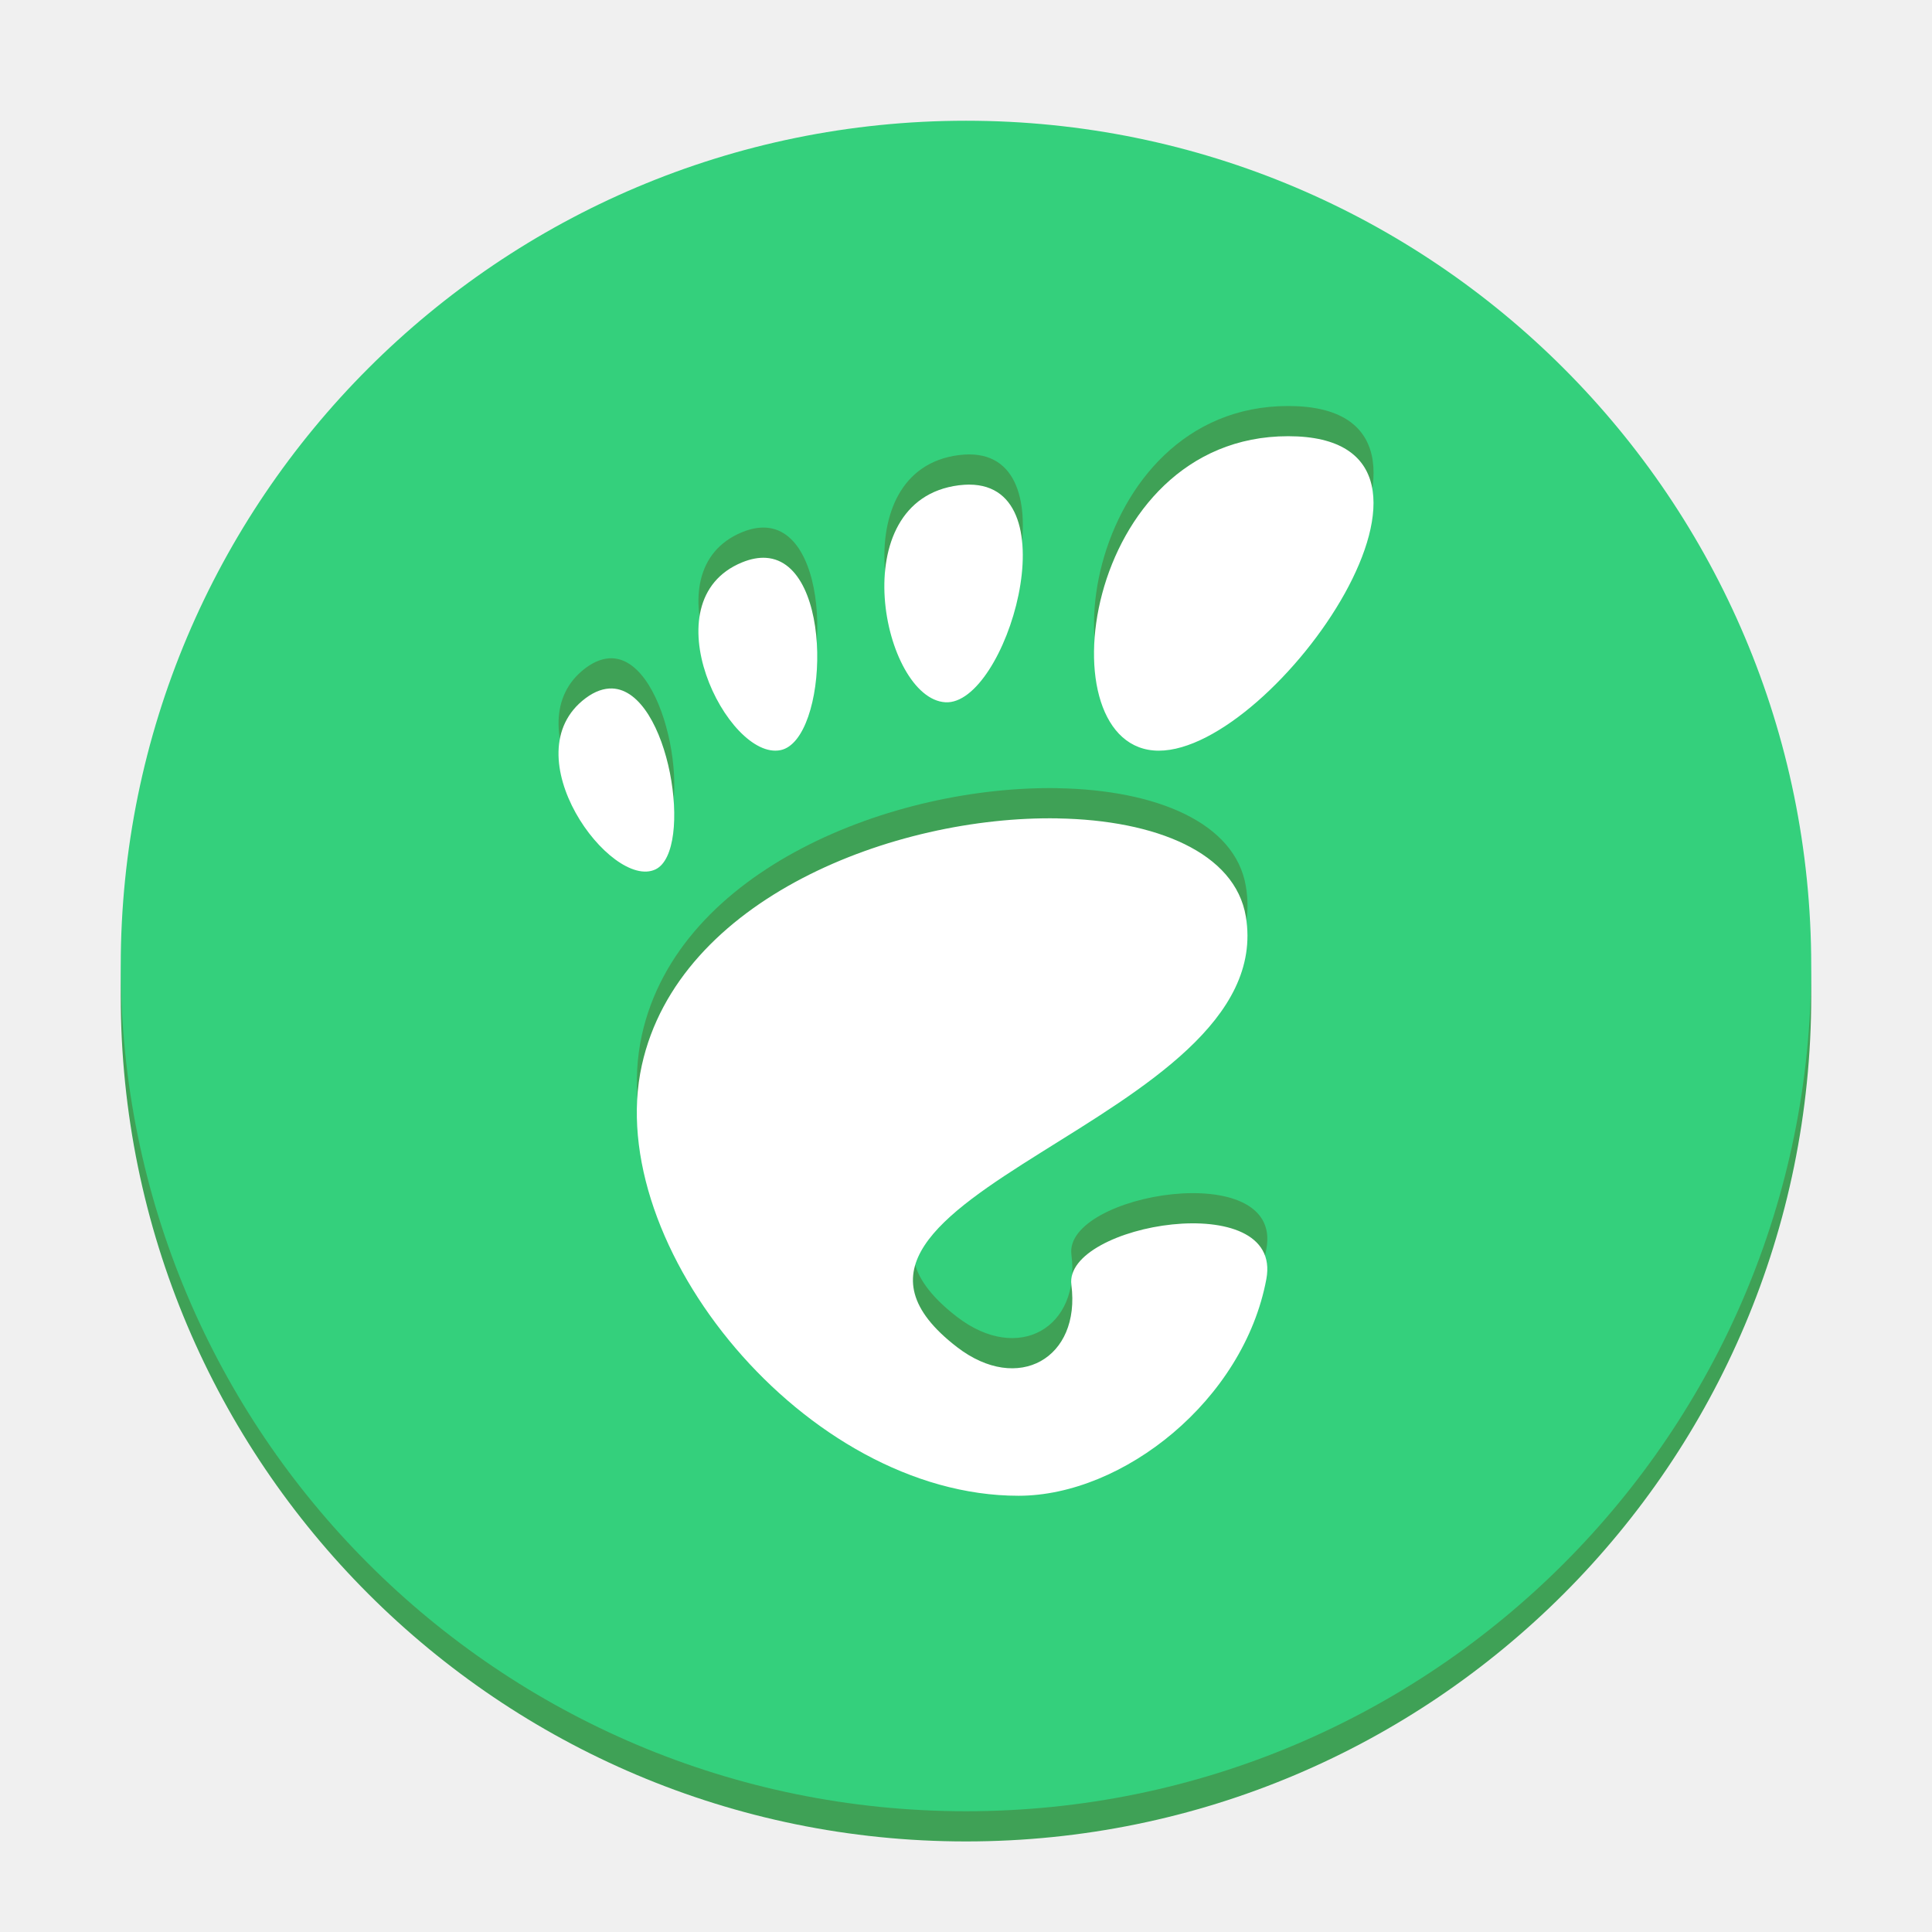
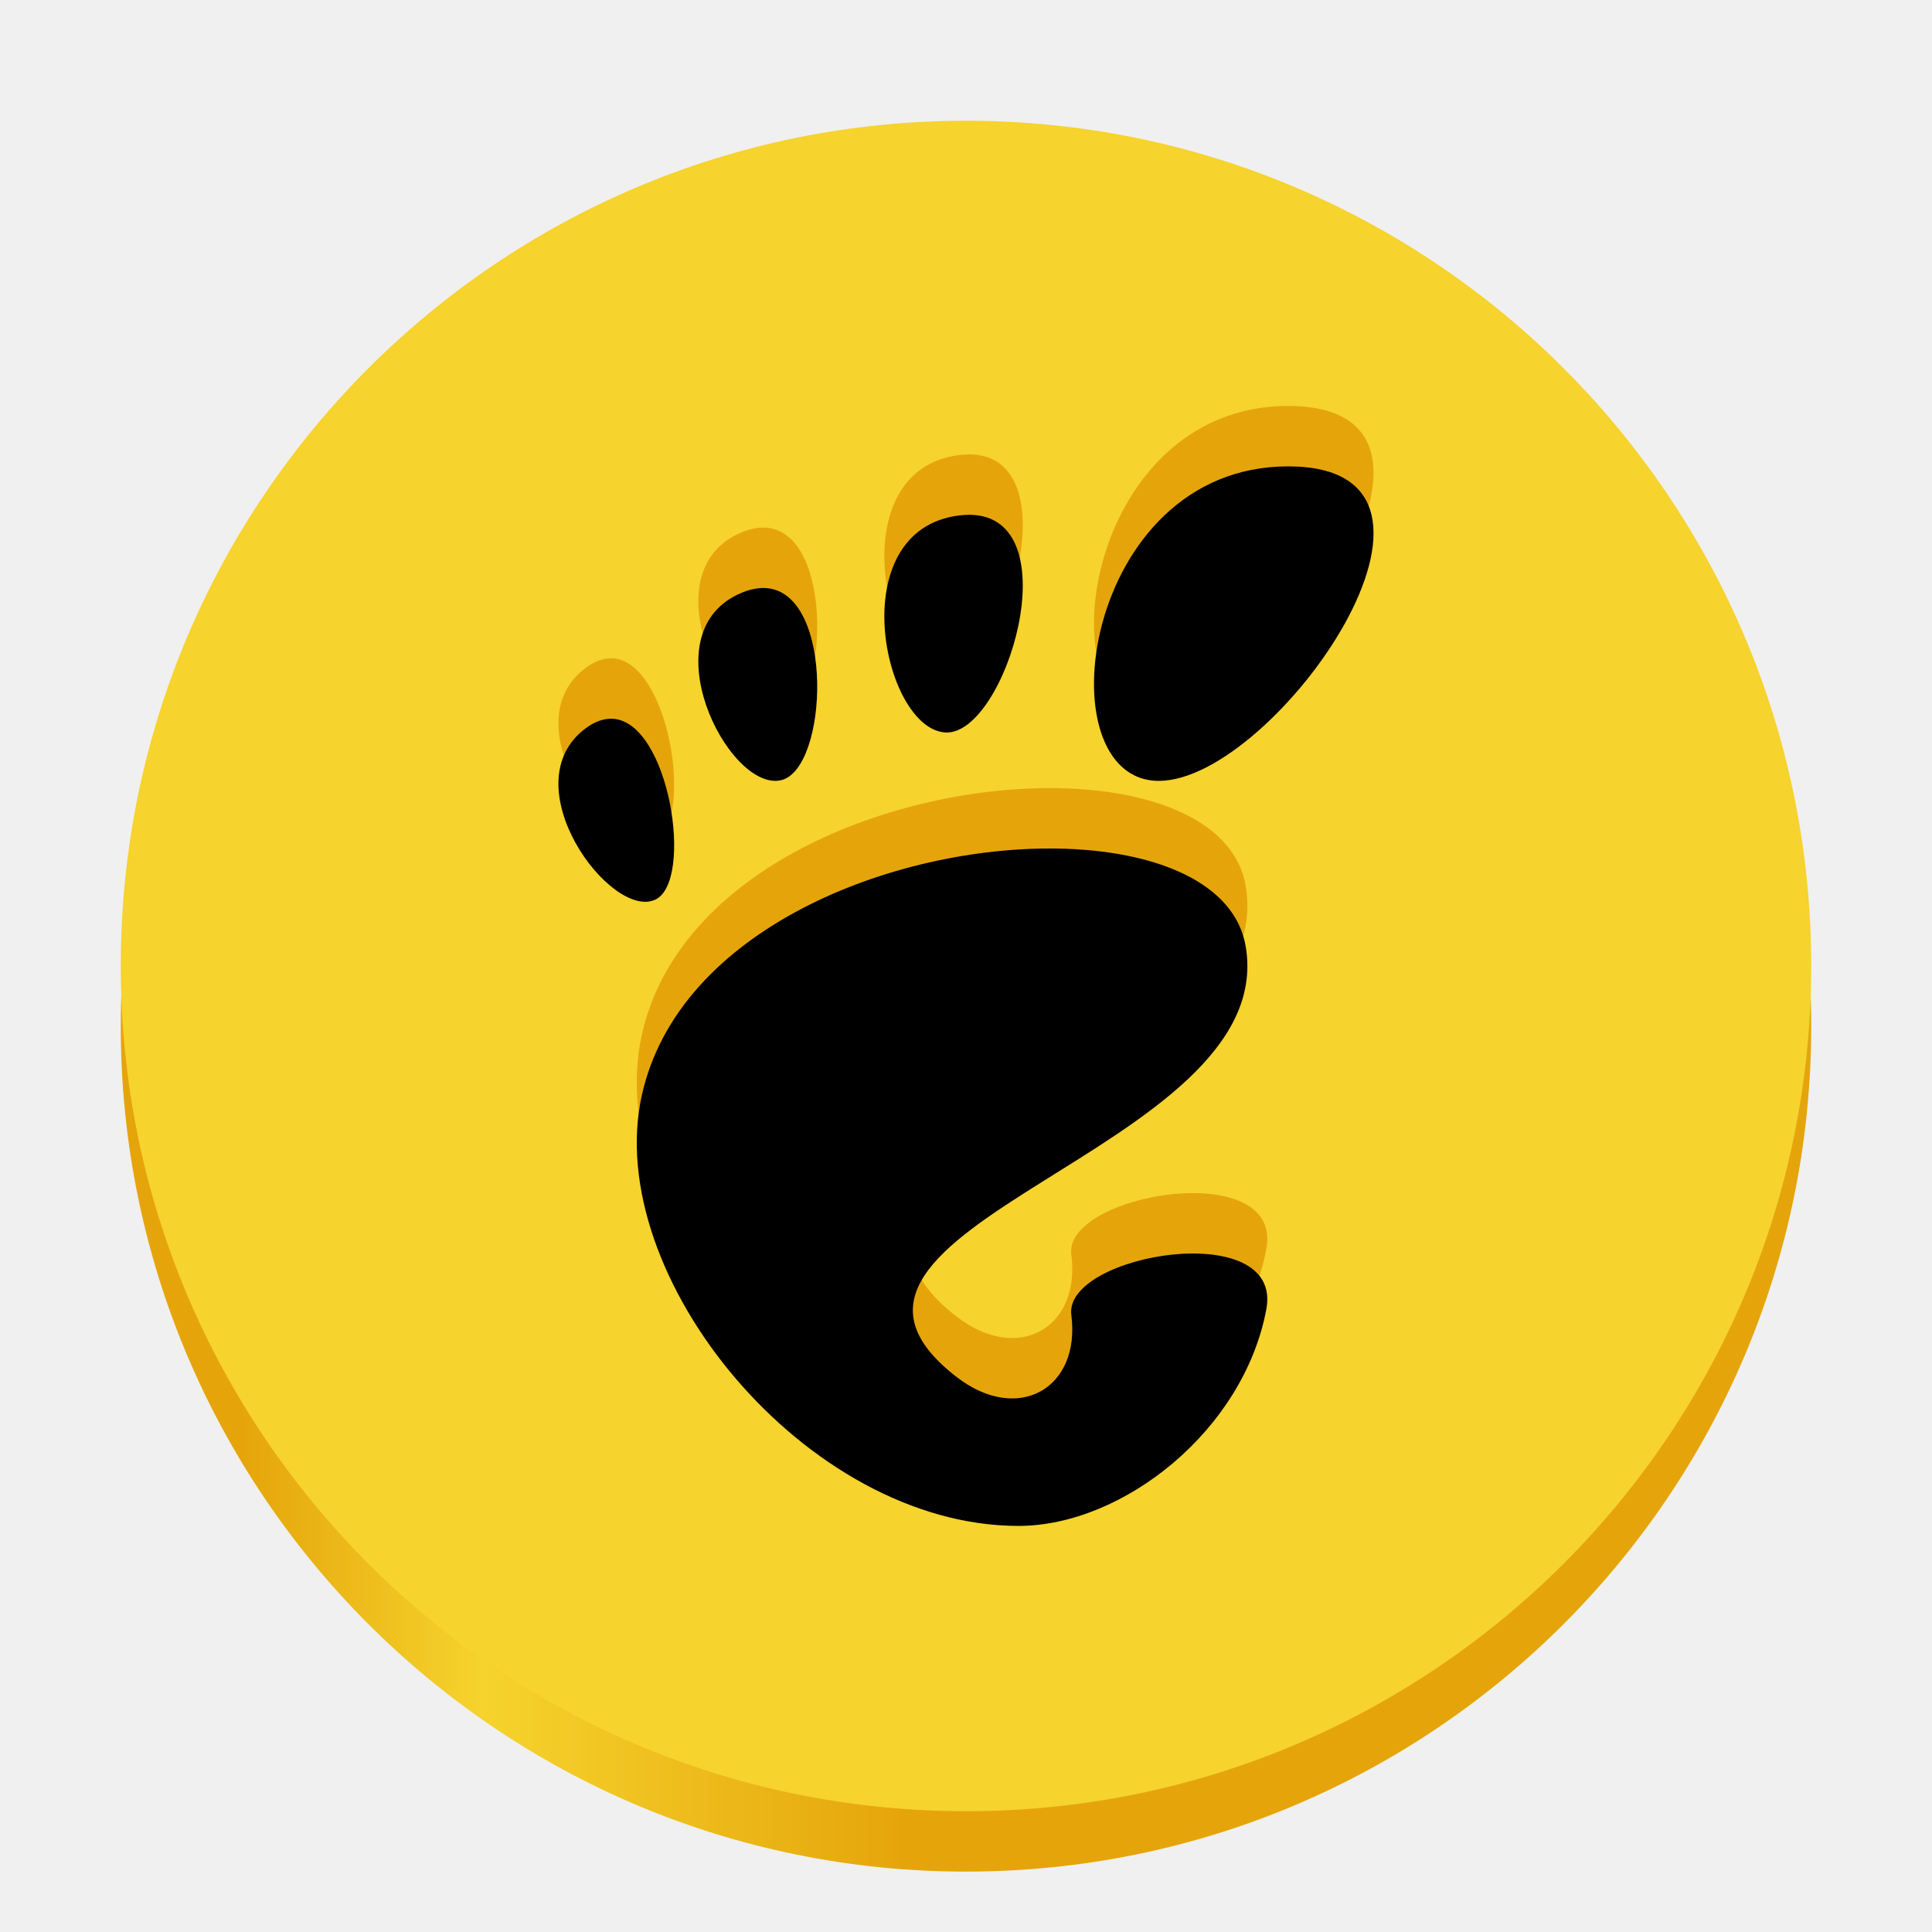
- <svg xmlns="http://www.w3.org/2000/svg" width="64" height="64" version="1" id="svg14">
-   <defs id="defs18" />
-   <g transform="matrix(1.272727,0,0,1.272727,1.947835,-1.208492)" id="g12">
-     <rect transform="matrix(0,-1,-1,0,0,0)" x="-48.878" y="-45.612" width="44" height="44" rx="22" ry="22" style="fill:#3fa156;fill-opacity:1;stroke-width:1.1" id="rect2-6" />
-     <rect transform="matrix(0,-1,-1,0,0,0)" x="-48.092" y="-45.612" width="44" height="44" rx="22" ry="22" style="fill:#34d07c;stroke-width:1.1;fill-opacity:1" id="rect2" />
-     <path d="m 31.999,11.517 c -5.387,0 -6.397,8.185 -3.367,8.185 3.03,0 8.754,-8.185 3.367,-8.185 z m -8.297,1.259 c -0.085,-3.15e-4 -0.177,0.008 -0.273,0.018 -3.053,0.386 -1.978,5.552 -0.353,5.648 1.574,0.094 3.295,-5.656 0.625,-5.665 z m -5.293,1.907 c -0.187,-0.012 -0.394,0.024 -0.624,0.118 -2.454,1.008 -0.372,5.167 1.001,4.887 1.247,-0.253 1.425,-4.888 -0.378,-5.005 z m -4.005,3.4 c -0.213,-0.006 -0.443,0.068 -0.689,0.251 -1.964,1.466 0.661,5.007 1.816,4.458 1.011,-0.481 0.366,-4.655 -1.127,-4.709 z m 11.6,3.381 c -4.256,-0.073 -9.87,2.086 -10.828,6.425 -1.036,4.694 4.269,11.206 9.804,11.206 2.723,0 5.863,-2.488 6.451,-5.64 0.449,-2.403 -5.281,-1.44 -5.075,0.15 0.247,1.906 -1.382,2.848 -2.977,1.62 -5.078,-3.911 8.408,-5.863 7.518,-11.206 -0.277,-1.663 -2.341,-2.51 -4.894,-2.554 z" style="fill:#3fa156;stroke-width:1.061;fill-opacity:1" id="path8-3" />
-     <path d="m 31.998,12.303 c -5.387,0 -6.397,8.185 -3.367,8.185 3.03,0 8.754,-8.185 3.367,-8.185 z m -8.297,1.259 c -0.085,-3.15e-4 -0.177,0.008 -0.273,0.018 -3.053,0.386 -1.978,5.552 -0.353,5.648 1.574,0.094 3.295,-5.656 0.625,-5.665 z m -5.293,1.907 c -0.187,-0.012 -0.394,0.024 -0.624,0.118 -2.454,1.008 -0.372,5.167 1.001,4.887 1.247,-0.253 1.425,-4.888 -0.378,-5.005 z m -4.005,3.4 c -0.213,-0.006 -0.443,0.068 -0.689,0.251 -1.964,1.466 0.661,5.007 1.816,4.458 1.011,-0.481 0.366,-4.655 -1.127,-4.709 z m 11.6,3.381 c -4.256,-0.073 -9.87,2.086 -10.828,6.425 -1.036,4.694 4.269,11.206 9.804,11.206 2.723,0 5.863,-2.488 6.451,-5.64 0.449,-2.403 -5.281,-1.44 -5.075,0.15 0.247,1.906 -1.382,2.848 -2.977,1.62 -5.078,-3.911 8.408,-5.863 7.518,-11.206 -0.277,-1.663 -2.341,-2.51 -4.894,-2.554 z" style="fill:#ffffff;stroke-width:1.061" id="path8" />
+ <svg xmlns="http://www.w3.org/2000/svg" version="1" viewBox="0 0 32 32">
+   <defs>
+     <linearGradient id="a" x1="-50.45" x2="-50.45" y1="-.041" y2="-22.041" gradientUnits="userSpaceOnUse">
+       <stop stop-color="#e5a50a" offset="0" />
+       <stop stop-color="#e5a50a" offset=".071" />
+       <stop stop-color="#f6d32d" offset=".214" />
+       <stop stop-color="#e5a50a" offset=".464" />
+       <stop stop-color="#e5a50a" offset="1" />
+     </linearGradient>
+   </defs>
+   <g transform="matrix(1.2727 0 0 1.2727 1.9478 -33.208)">
+     <rect transform="matrix(0,-1,-1,0,0,0)" x="-50.45" y="-22.041" width="22" height="22" rx="11" ry="11" fill="url(#a)" stroke-width=".55" />
+     <rect transform="matrix(0,-1,-1,0,0,0)" x="-49.664" y="-22.041" width="22" height="22" rx="11" ry="11" fill="#f6d32d" stroke-width=".55" />
+     <path d="m15.234 31.376c-2.693 0-3.199 4.093-1.683 4.093 1.515 0 4.377-4.093 1.683-4.093zm-4.149 0.63c-0.042-1.57e-4 -0.089 0.004-0.136 0.009-1.526 0.193-0.989 2.776-0.177 2.824 0.787 0.047 1.648-2.828 0.312-2.833zm-2.647 0.954c-0.093-0.006-0.197 0.012-0.312 0.059-1.227 0.504-0.186 2.583 0.501 2.443 0.623-0.127 0.713-2.444-0.189-2.502zm-2.002 1.7c-0.107-0.003-0.222 0.034-0.345 0.125-0.982 0.733 0.33 2.503 0.908 2.229 0.505-0.24 0.183-2.327-0.564-2.354zm5.8 1.69c-2.128-0.037-4.935 1.043-5.414 3.212-0.518 2.347 2.135 5.603 4.902 5.603 1.361 0 2.932-1.244 3.226-2.82 0.224-1.201-2.64-0.72-2.538 0.075 0.124 0.953-0.691 1.424-1.489 0.81-2.539-1.956 4.204-2.932 3.759-5.603-0.138-0.832-1.17-1.255-2.447-1.277z" fill="#e5a50a" stroke-width=".53" />
+     <path d="m15.234 32.162c-2.693 0-3.199 4.093-1.683 4.093 1.515 0 4.377-4.093 1.683-4.093zm-4.149 0.63c-0.042-1.58e-4 -0.089 0.004-0.136 0.009-1.526 0.193-0.989 2.776-0.177 2.824 0.787 0.047 1.648-2.828 0.312-2.833zm-2.647 0.954c-0.093-0.006-0.197 0.012-0.312 0.059-1.227 0.504-0.186 2.583 0.501 2.443 0.623-0.127 0.713-2.444-0.189-2.502zm-2.002 1.7c-0.107-0.003-0.222 0.034-0.345 0.125-0.982 0.733 0.33 2.503 0.908 2.229 0.505-0.24 0.183-2.327-0.564-2.354zm5.8 1.69c-2.128-0.037-4.935 1.043-5.414 3.212-0.518 2.347 2.135 5.603 4.902 5.603 1.361 0 2.932-1.244 3.226-2.82 0.224-1.201-2.64-0.72-2.538 0.075 0.124 0.953-0.691 1.424-1.489 0.81-2.539-1.956 4.204-2.932 3.759-5.603-0.138-0.832-1.17-1.255-2.447-1.277z" stroke-width=".53" />
  </g>
</svg>
